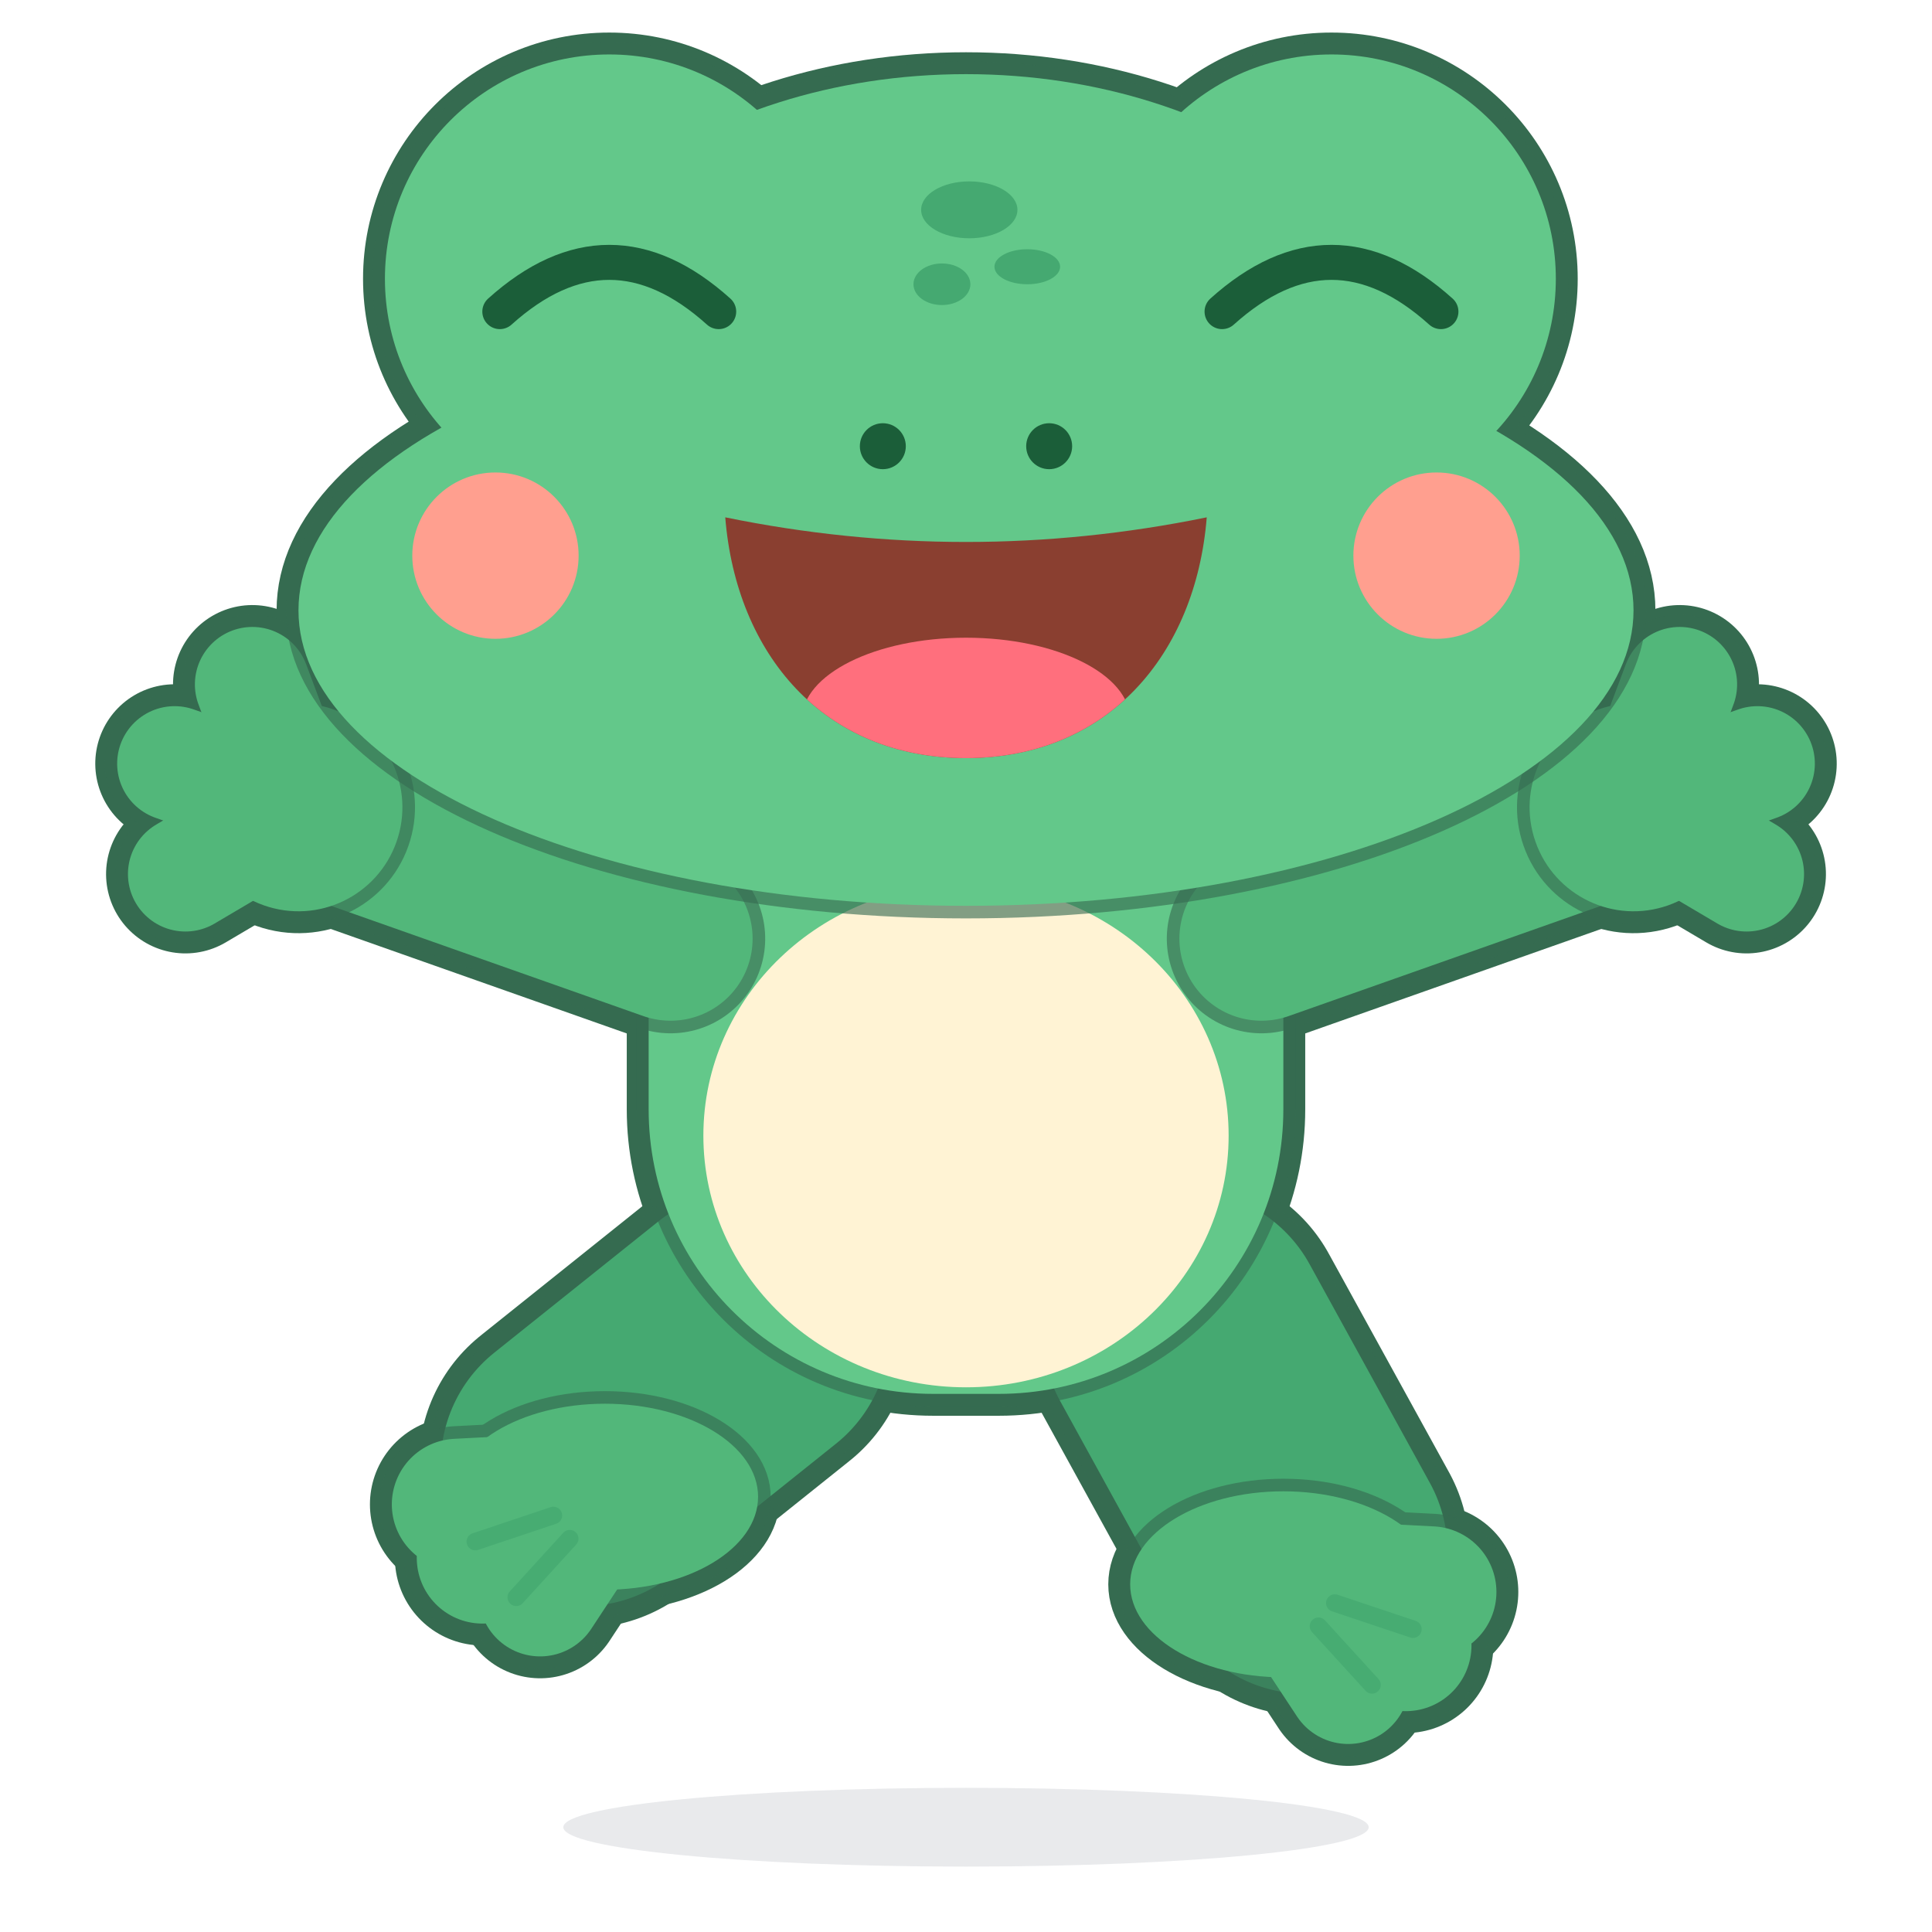
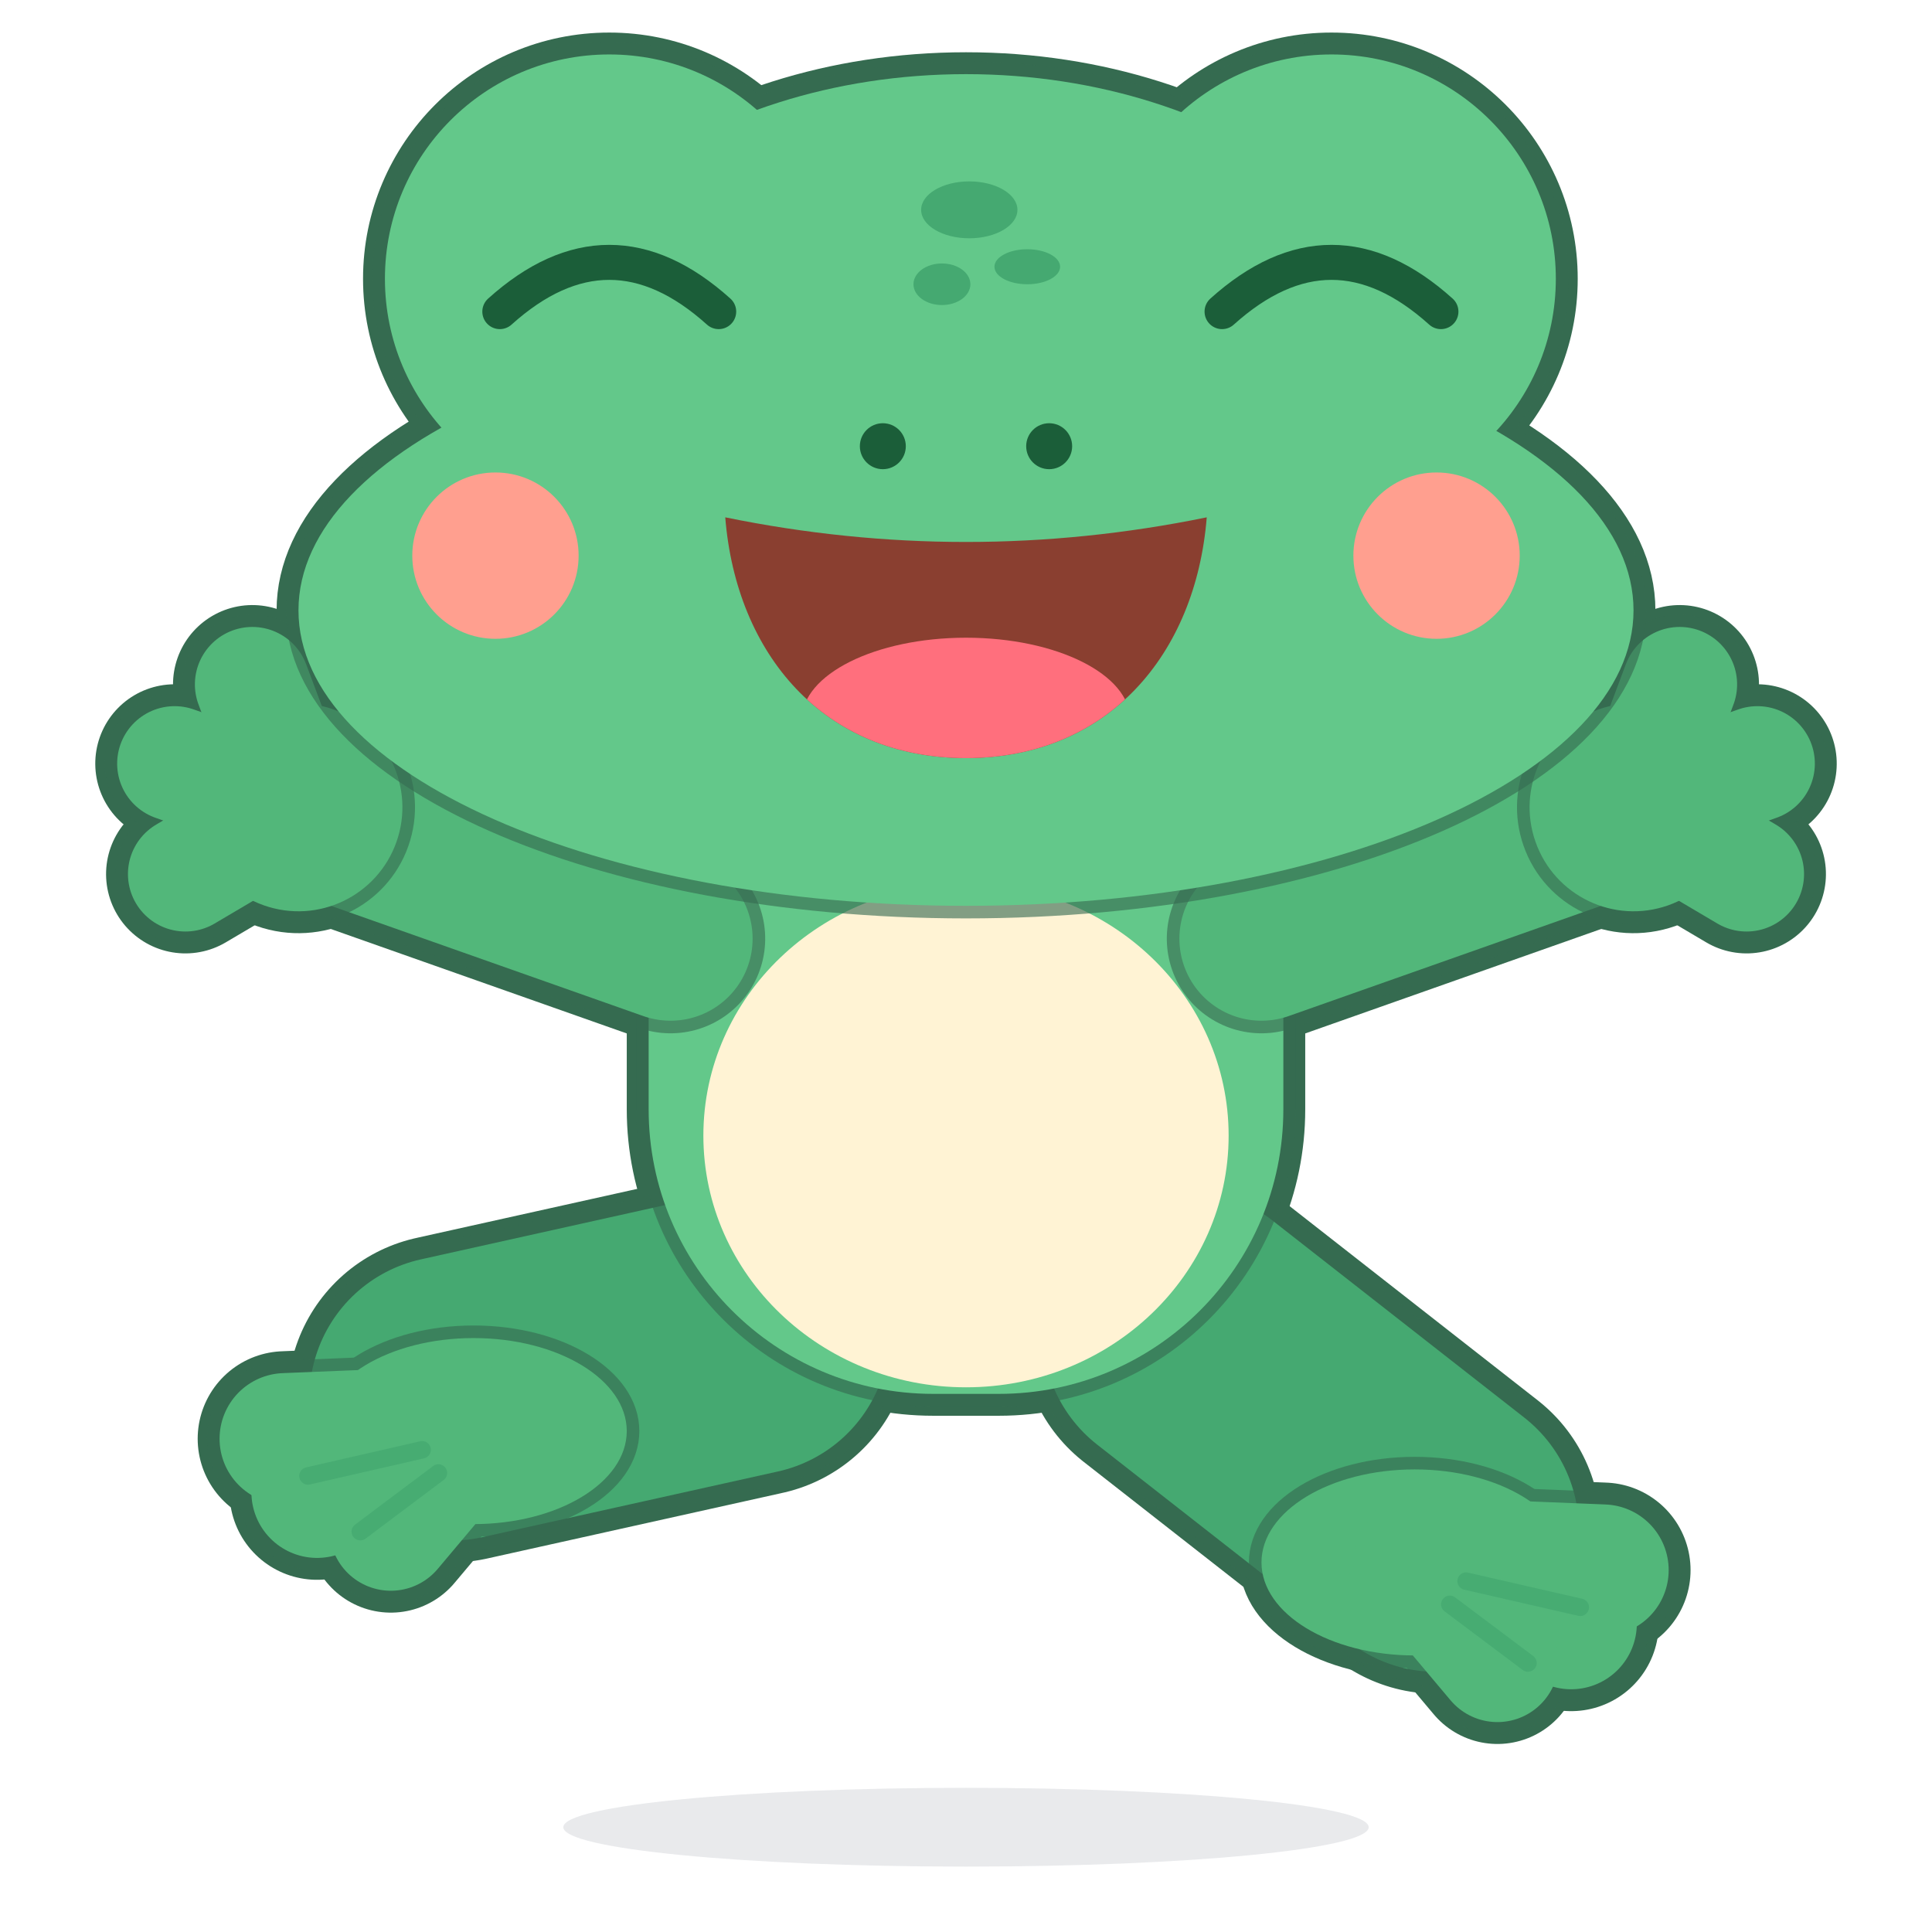
<svg xmlns="http://www.w3.org/2000/svg" viewBox="0 0 512 512" width="512" height="512">
  <g transform="translate(38.5 22.55) scale(2.9)">
    <g id="hop-root">
      <g id="shadow">
        <ellipse cx="75" cy="159.20" rx="36.8" ry="3.6" fill="#243047" opacity="0.104" />
      </g>
      <g id="hop-figure" transform="translate(0 -8) translate(75 100) rotate(0) translate(-75 -100)">
        <g id="hop-silhouette" fill="#356B50" stroke="#356B50" stroke-linejoin="round" stroke-linecap="round">
-           <g transform="translate(55 122) rotate(141.34)">
-             <path d="M 0 0 L 19.21 0" fill="none" stroke-width="30" />
-             <g transform="translate(19.21 0) rotate(-141.34) translate(2 3)">
+           <g transform="translate(55 122) rotate(167.47)">
+             <path d="M 0 0 L 27.66 0" fill="none" stroke-width="30" />
+             <g transform="translate(27.66 0) rotate(-167.47) translate(2 3)">
              <path d="M 14 0 C 14 4.69 7.73 8.5 0 8.5 C -7.73 8.5 -14 4.69 -14 0 C -14 -4.69 -7.73 -8.5 0 -8.5 C 7.73 -8.5 14 -4.69 14 0 Z" stroke-width="4" />
-               <path d="M 0 0 L -13.47 0.7" fill="none" stroke-width="16" />
-               <path d="M 0 0 L -11.19 5.59" fill="none" stroke-width="16" />
-               <path d="M 0 0 L -5.92 8.99" fill="none" stroke-width="15.2" />
+               <path d="M 0 0 L -17.21 0.7" fill="none" stroke-width="16" />
+               <path d="M 0 0 L -14.3 5.59" fill="none" stroke-width="16" />
+               <path d="M 0 0 L -7.56 8.99" fill="none" stroke-width="15.2" />
            </g>
          </g>
-           <g transform="translate(95 122) rotate(61.19)">
-             <path d="M 0 0 L 22.83 0" fill="none" stroke-width="30" />
-             <g transform="translate(22.83 0) rotate(-61.19) translate(-2 3)">
+           <g transform="translate(95 122) rotate(38.05)">
+             <path d="M 0 0 L 29.21 0" fill="none" stroke-width="30" />
+             <g transform="translate(29.21 0) rotate(-38.05) translate(-2 3)">
              <path d="M 14 0 C 14 4.69 7.73 8.5 0 8.5 C -7.73 8.5 -14 4.69 -14 0 C -14 -4.69 -7.73 -8.5 0 -8.5 C 7.73 -8.5 14 -4.69 14 0 Z" stroke-width="4" />
-               <path d="M 0 0 L 13.47 0.7" fill="none" stroke-width="16" />
-               <path d="M 0 0 L 11.19 5.59" fill="none" stroke-width="16" />
-               <path d="M 0 0 L 5.92 8.99" fill="none" stroke-width="15.2" />
+               <path d="M 0 0 L 17.21 0.7" fill="none" stroke-width="16" />
+               <path d="M 0 0 L 14.3 5.59" fill="none" stroke-width="16" />
+               <path d="M 0 0 L 7.56 8.99" fill="none" stroke-width="15.2" />
            </g>
          </g>
          <path d="M 46 57.4 H 104 V 101.6 A 26 26 0 0 1 78 127.6 H 72 A 26 26 0 0 1 46 101.6 Z" stroke-width="4" />
          <g transform="translate(48 86) rotate(-160.56)">
            <path d="M 0 0 L 36.06 0" fill="none" stroke-width="19" />
            <g transform="translate(36.06 0)">
              <path d="M 9.5 0 C 9.5 5.25 5.25 9.5 0 9.5 C -5.25 9.5 -9.5 5.25 -9.5 0 C -9.5 -5.25 -5.25 -9.5 0 -9.5 C 5.25 -9.5 9.5 -5.25 9.5 0 Z" stroke-width="4" />
              <path d="M 0 0 L 7.71 -9.19" fill="none" stroke-width="14.5" />
              <path d="M 0 0 L 12 0" fill="none" stroke-width="14.5" />
              <path d="M 0 0 L 7.71 9.19" fill="none" stroke-width="14.5" />
            </g>
          </g>
          <g transform="translate(102 86) rotate(-19.44)">
            <path d="M 0 0 L 36.06 0" fill="none" stroke-width="19" />
            <g transform="translate(36.06 0)">
              <path d="M 9.5 0 C 9.5 5.25 5.25 9.5 0 9.5 C -5.25 9.5 -9.5 5.25 -9.5 0 C -9.5 -5.25 -5.25 -9.5 0 -9.5 C 5.25 -9.5 9.5 -5.25 9.5 0 Z" stroke-width="4" />
              <path d="M 0 0 L 7.71 -9.19" fill="none" stroke-width="14.5" />
              <path d="M 0 0 L 12 0" fill="none" stroke-width="14.5" />
              <path d="M 0 0 L 7.71 9.19" fill="none" stroke-width="14.5" />
            </g>
          </g>
          <g transform="rotate(0 75 50)">
            <path d="M 119 40 C 119 58.23 99.3 73 75 73 C 50.7 73 31 58.23 31 40 C 31 21.77 50.7 7 75 7 C 99.3 7 119 21.77 119 40 Z M 136 56 C 136 70.91 108.69 83 75 83 C 41.31 83 14 70.91 14 56 C 14 41.09 41.31 29 75 29 C 108.69 29 136 41.09 136 56 Z M 62.9 25.7 C 62.9 37.02 53.72 46.2 42.4 46.2 C 31.08 46.2 21.9 37.02 21.9 25.7 C 21.9 14.38 31.08 5.2 42.4 5.2 C 53.72 5.2 62.9 14.38 62.9 25.7 Z M 128.9 25.7 C 128.9 37.02 119.72 46.2 108.4 46.2 C 97.08 46.2 87.9 37.02 87.9 25.7 C 87.9 14.38 97.08 5.2 108.4 5.2 C 119.72 5.2 128.9 14.38 128.9 25.7 Z" stroke-width="4" />
          </g>
        </g>
-         <g id="left-leg" transform="translate(55 122) rotate(141.34)">
+         <g id="left-leg" transform="translate(55 122) rotate(167.47)">
          <g fill="#356B50" stroke="#356B50" stroke-linejoin="round" stroke-linecap="round" opacity="0.62">
-             <path d="M 0 0 L 19.21 0" fill="none" stroke-width="28.3" />
+             <path d="M 0 0 L 27.66 0" fill="none" stroke-width="28.3" />
          </g>
-           <line x1="0" y1="0" x2="19.21" y2="0" stroke="#45A971" stroke-width="26" stroke-linecap="round" />
-           <g id="left-foot" transform="translate(19.21 0) rotate(-141.34) translate(2 3)">
+           <line x1="0" y1="0" x2="27.66" y2="0" stroke="#45A971" stroke-width="26" stroke-linecap="round" />
+           <g id="left-foot" transform="translate(27.66 0) rotate(-167.47) translate(2 3)">
            <g fill="#356B50" stroke="#356B50" stroke-linejoin="round" stroke-linecap="round" opacity="0.62">
              <path d="M 14 0 C 14 4.69 7.73 8.5 0 8.5 C -7.73 8.5 -14 4.69 -14 0 C -14 -4.69 -7.73 -8.5 0 -8.5 C 7.73 -8.5 14 -4.69 14 0 Z" stroke-width="2.3" />
-               <path d="M 0 0 L -13.47 0.7" fill="none" stroke-width="14.3" />
-               <path d="M 0 0 L -11.19 5.59" fill="none" stroke-width="14.3" />
-               <path d="M 0 0 L -5.92 8.99" fill="none" stroke-width="13.5" />
+               <path d="M 0 0 L -17.21 0.7" fill="none" stroke-width="14.3" />
+               <path d="M 0 0 L -14.3 5.59" fill="none" stroke-width="14.3" />
+               <path d="M 0 0 L -7.56 8.99" fill="none" stroke-width="13.5" />
            </g>
            <ellipse cx="0" cy="0" rx="14" ry="8.5" fill="#52B77A" />
-             <line x1="0" y1="0" x2="-13.47" y2="0.7" stroke="#52B77A" stroke-width="12" stroke-linecap="round" />
-             <line x1="0" y1="0" x2="-11.19" y2="5.59" stroke="#52B77A" stroke-width="12" stroke-linecap="round" />
-             <line x1="0" y1="0" x2="-5.92" y2="8.99" stroke="#52B77A" stroke-width="11.2" stroke-linecap="round" />
-             <line x1="-4.7" y1="1.71" x2="-11.84" y2="4.1" stroke="#45A971" stroke-width="1.6" stroke-linecap="round" opacity="0.8" />
-             <line x1="-3.21" y1="3.83" x2="-8.1" y2="9.19" stroke="#45A971" stroke-width="1.6" stroke-linecap="round" opacity="0.8" />
+             <line x1="0" y1="0" x2="-17.21" y2="0.7" stroke="#52B77A" stroke-width="12" stroke-linecap="round" />
+             <line x1="0" y1="0" x2="-14.3" y2="5.59" stroke="#52B77A" stroke-width="12" stroke-linecap="round" />
+             <line x1="0" y1="0" x2="-7.56" y2="8.99" stroke="#52B77A" stroke-width="11.2" stroke-linecap="round" />
+             <line x1="-4.7" y1="1.71" x2="-15.13" y2="4.1" stroke="#45A971" stroke-width="1.6" stroke-linecap="round" opacity="0.8" />
+             <line x1="-3.21" y1="3.83" x2="-10.35" y2="9.19" stroke="#45A971" stroke-width="1.6" stroke-linecap="round" opacity="0.8" />
          </g>
        </g>
-         <g id="right-leg" transform="translate(95 122) rotate(61.19)">
+         <g id="right-leg" transform="translate(95 122) rotate(38.05)">
          <g fill="#356B50" stroke="#356B50" stroke-linejoin="round" stroke-linecap="round" opacity="0.62">
-             <path d="M 0 0 L 22.83 0" fill="none" stroke-width="28.3" />
+             <path d="M 0 0 L 29.21 0" fill="none" stroke-width="28.3" />
          </g>
-           <line x1="0" y1="0" x2="22.83" y2="0" stroke="#45A971" stroke-width="26" stroke-linecap="round" />
-           <g id="right-foot" transform="translate(22.83 0) rotate(-61.19) translate(-2 3)">
+           <line x1="0" y1="0" x2="29.21" y2="0" stroke="#45A971" stroke-width="26" stroke-linecap="round" />
+           <g id="right-foot" transform="translate(29.21 0) rotate(-38.05) translate(-2 3)">
            <g fill="#356B50" stroke="#356B50" stroke-linejoin="round" stroke-linecap="round" opacity="0.62">
              <path d="M 14 0 C 14 4.69 7.73 8.5 0 8.5 C -7.73 8.5 -14 4.69 -14 0 C -14 -4.69 -7.73 -8.5 0 -8.5 C 7.73 -8.5 14 -4.69 14 0 Z" stroke-width="2.3" />
-               <path d="M 0 0 L 13.47 0.7" fill="none" stroke-width="14.3" />
-               <path d="M 0 0 L 11.19 5.59" fill="none" stroke-width="14.3" />
-               <path d="M 0 0 L 5.92 8.99" fill="none" stroke-width="13.5" />
+               <path d="M 0 0 L 17.21 0.7" fill="none" stroke-width="14.3" />
+               <path d="M 0 0 L 14.3 5.59" fill="none" stroke-width="14.3" />
+               <path d="M 0 0 L 7.56 8.99" fill="none" stroke-width="13.5" />
            </g>
            <ellipse cx="0" cy="0" rx="14" ry="8.5" fill="#52B77A" />
-             <line x1="0" y1="0" x2="13.47" y2="0.7" stroke="#52B77A" stroke-width="12" stroke-linecap="round" />
-             <line x1="0" y1="0" x2="11.19" y2="5.59" stroke="#52B77A" stroke-width="12" stroke-linecap="round" />
-             <line x1="0" y1="0" x2="5.92" y2="8.99" stroke="#52B77A" stroke-width="11.2" stroke-linecap="round" />
-             <line x1="4.7" y1="1.71" x2="11.84" y2="4.1" stroke="#45A971" stroke-width="1.6" stroke-linecap="round" opacity="0.8" />
-             <line x1="3.21" y1="3.83" x2="8.1" y2="9.19" stroke="#45A971" stroke-width="1.6" stroke-linecap="round" opacity="0.8" />
+             <line x1="0" y1="0" x2="17.21" y2="0.7" stroke="#52B77A" stroke-width="12" stroke-linecap="round" />
+             <line x1="0" y1="0" x2="14.3" y2="5.59" stroke="#52B77A" stroke-width="12" stroke-linecap="round" />
+             <line x1="0" y1="0" x2="7.56" y2="8.99" stroke="#52B77A" stroke-width="11.2" stroke-linecap="round" />
+             <line x1="4.7" y1="1.71" x2="15.13" y2="4.1" stroke="#45A971" stroke-width="1.6" stroke-linecap="round" opacity="0.8" />
+             <line x1="3.21" y1="3.83" x2="10.35" y2="9.19" stroke="#45A971" stroke-width="1.6" stroke-linecap="round" opacity="0.8" />
          </g>
        </g>
        <g id="body">
          <g fill="#356B50" stroke="#356B50" stroke-linejoin="round" stroke-linecap="round" opacity="0.62">
            <path d="M 46 57.4 H 104 V 101.6 A 26 26 0 0 1 78 127.6 H 72 A 26 26 0 0 1 46 101.6 Z" stroke-width="2.3" />
          </g>
          <path d="M 46 57.4 H 104 V 101.6 A 26 26 0 0 1 78 127.6 H 72 A 26 26 0 0 1 46 101.6 Z" fill="#63C88A" />
        </g>
        <g id="belly">
          <ellipse cx="75" cy="104" rx="24" ry="23" fill="#FFF3D4" />
        </g>
        <g id="left-arm" transform="translate(48 86) rotate(-160.56)">
          <g fill="#356B50" stroke="#356B50" stroke-linejoin="round" stroke-linecap="round" opacity="0.62">
            <path d="M 0 0 L 36.06 0" fill="none" stroke-width="17.3" />
          </g>
          <line x1="0" y1="0" x2="36.06" y2="0" stroke="#52B77A" stroke-width="15" stroke-linecap="round" />
          <g id="left-hand" transform="translate(36.06 0)">
            <g fill="#356B50" stroke="#356B50" stroke-linejoin="round" stroke-linecap="round" opacity="0.62">
              <path d="M 9.5 0 C 9.5 5.25 5.25 9.5 0 9.5 C -5.25 9.5 -9.5 5.25 -9.5 0 C -9.5 -5.25 -5.25 -9.5 0 -9.5 C 5.25 -9.5 9.5 -5.25 9.5 0 Z" stroke-width="2.3" />
              <path d="M 0 0 L 7.71 -9.19" fill="none" stroke-width="12.8" />
              <path d="M 0 0 L 12 0" fill="none" stroke-width="12.8" />
              <path d="M 0 0 L 7.71 9.19" fill="none" stroke-width="12.8" />
            </g>
            <circle cx="0" cy="0" r="9.5" fill="#52B77A" />
            <line x1="0" y1="0" x2="7.71" y2="-9.19" stroke="#52B77A" stroke-width="10.5" stroke-linecap="round" />
            <line x1="0" y1="0" x2="12" y2="0" stroke="#52B77A" stroke-width="10.5" stroke-linecap="round" />
            <line x1="0" y1="0" x2="7.71" y2="9.19" stroke="#52B77A" stroke-width="10.5" stroke-linecap="round" />
          </g>
        </g>
        <g id="right-arm" transform="translate(102 86) rotate(-19.44)">
          <g fill="#356B50" stroke="#356B50" stroke-linejoin="round" stroke-linecap="round" opacity="0.62">
            <path d="M 0 0 L 36.06 0" fill="none" stroke-width="17.3" />
          </g>
          <line x1="0" y1="0" x2="36.06" y2="0" stroke="#52B77A" stroke-width="15" stroke-linecap="round" />
          <g id="right-hand" transform="translate(36.06 0)">
            <g fill="#356B50" stroke="#356B50" stroke-linejoin="round" stroke-linecap="round" opacity="0.62">
              <path d="M 9.5 0 C 9.5 5.25 5.25 9.5 0 9.5 C -5.25 9.5 -9.5 5.25 -9.5 0 C -9.5 -5.25 -5.25 -9.5 0 -9.5 C 5.25 -9.5 9.5 -5.25 9.5 0 Z" stroke-width="2.3" />
              <path d="M 0 0 L 7.71 -9.19" fill="none" stroke-width="12.8" />
              <path d="M 0 0 L 12 0" fill="none" stroke-width="12.8" />
              <path d="M 0 0 L 7.71 9.19" fill="none" stroke-width="12.8" />
            </g>
            <circle cx="0" cy="0" r="9.5" fill="#52B77A" />
            <line x1="0" y1="0" x2="7.71" y2="-9.19" stroke="#52B77A" stroke-width="10.5" stroke-linecap="round" />
            <line x1="0" y1="0" x2="12" y2="0" stroke="#52B77A" stroke-width="10.5" stroke-linecap="round" />
            <line x1="0" y1="0" x2="7.71" y2="9.19" stroke="#52B77A" stroke-width="10.5" stroke-linecap="round" />
          </g>
        </g>
        <g id="head" transform="rotate(0 75 50)">
          <g fill="#356B50" stroke="#356B50" stroke-linejoin="round" stroke-linecap="round" opacity="0.62">
            <path d="M 119 40 C 119 58.23 99.3 73 75 73 C 50.7 73 31 58.23 31 40 C 31 21.77 50.7 7 75 7 C 99.3 7 119 21.77 119 40 Z M 136 56 C 136 70.91 108.69 83 75 83 C 41.31 83 14 70.91 14 56 C 14 41.09 41.31 29 75 29 C 108.69 29 136 41.09 136 56 Z M 62.9 25.7 C 62.9 37.02 53.72 46.2 42.4 46.2 C 31.08 46.2 21.9 37.02 21.9 25.7 C 21.9 14.38 31.08 5.2 42.4 5.2 C 53.72 5.2 62.9 14.38 62.9 25.7 Z M 128.9 25.7 C 128.9 37.02 119.72 46.2 108.4 46.2 C 97.08 46.2 87.9 37.02 87.9 25.7 C 87.9 14.38 97.08 5.2 108.4 5.2 C 119.72 5.2 128.9 14.38 128.9 25.7 Z" stroke-width="2.3" />
          </g>
          <ellipse cx="75" cy="40" rx="44" ry="33" fill="#63C88A" />
          <ellipse cx="75" cy="56" rx="61" ry="27" fill="#63C88A" />
          <circle cx="42.4" cy="25.7" r="20.5" fill="#63C88A" />
          <circle cx="108.4" cy="25.7" r="20.5" fill="#63C88A" />
          <g id="accent-details">
            <ellipse cx="75.3" cy="19.4" rx="4.4" ry="2.6" fill="#45A971" />
            <ellipse cx="72.8" cy="26.2" rx="2.6" ry="1.9" fill="#45A971" />
            <ellipse cx="80.6" cy="24.6" rx="3.0" ry="1.6" fill="#45A971" />
          </g>
          <g id="eyes-group">
            <g id="left-eye">
              <path d="M 32.4 28.7 Q 42.4 19.7 52.4 28.7" fill="none" stroke="#1B5E39" stroke-width="3.2" stroke-linecap="round" />
            </g>
            <g id="right-eye">
              <path d="M 98.4 28.7 Q 108.4 19.7 118.4 28.7" fill="none" stroke="#1B5E39" stroke-width="3.2" stroke-linecap="round" />
            </g>
          </g>
          <g id="cheeks">
            <circle cx="32" cy="51" r="7.6" fill="#FF9F8F" />
            <circle cx="118" cy="51" r="7.6" fill="#FF9F8F" />
          </g>
          <circle cx="67.4" cy="41" r="2.1" fill="#1B5E39" />
          <circle cx="82.6" cy="41" r="2.1" fill="#1B5E39" />
          <g id="mouth">
            <g transform="translate(75 50) scale(1) translate(-75 -50)">
              <clipPath id="mouthClipopen">
                <path d="M 53 47.5 Q 75 52 97 47.5 C 96 60 88 69.5 75 69.5 C 62 69.5 54 60 53 47.5 Z" />
              </clipPath>
              <path d="M 53 47.5 Q 75 52 97 47.5 C 96 60 88 69.5 75 69.5 C 62 69.5 54 60 53 47.5 Z" fill="#8A3F30" />
              <ellipse cx="75" cy="66" rx="15" ry="7.5" fill="#FF6F7D" clip-path="url(#mouthClipopen)" />
            </g>
          </g>
        </g>
      </g>
    </g>
  </g>
</svg>
